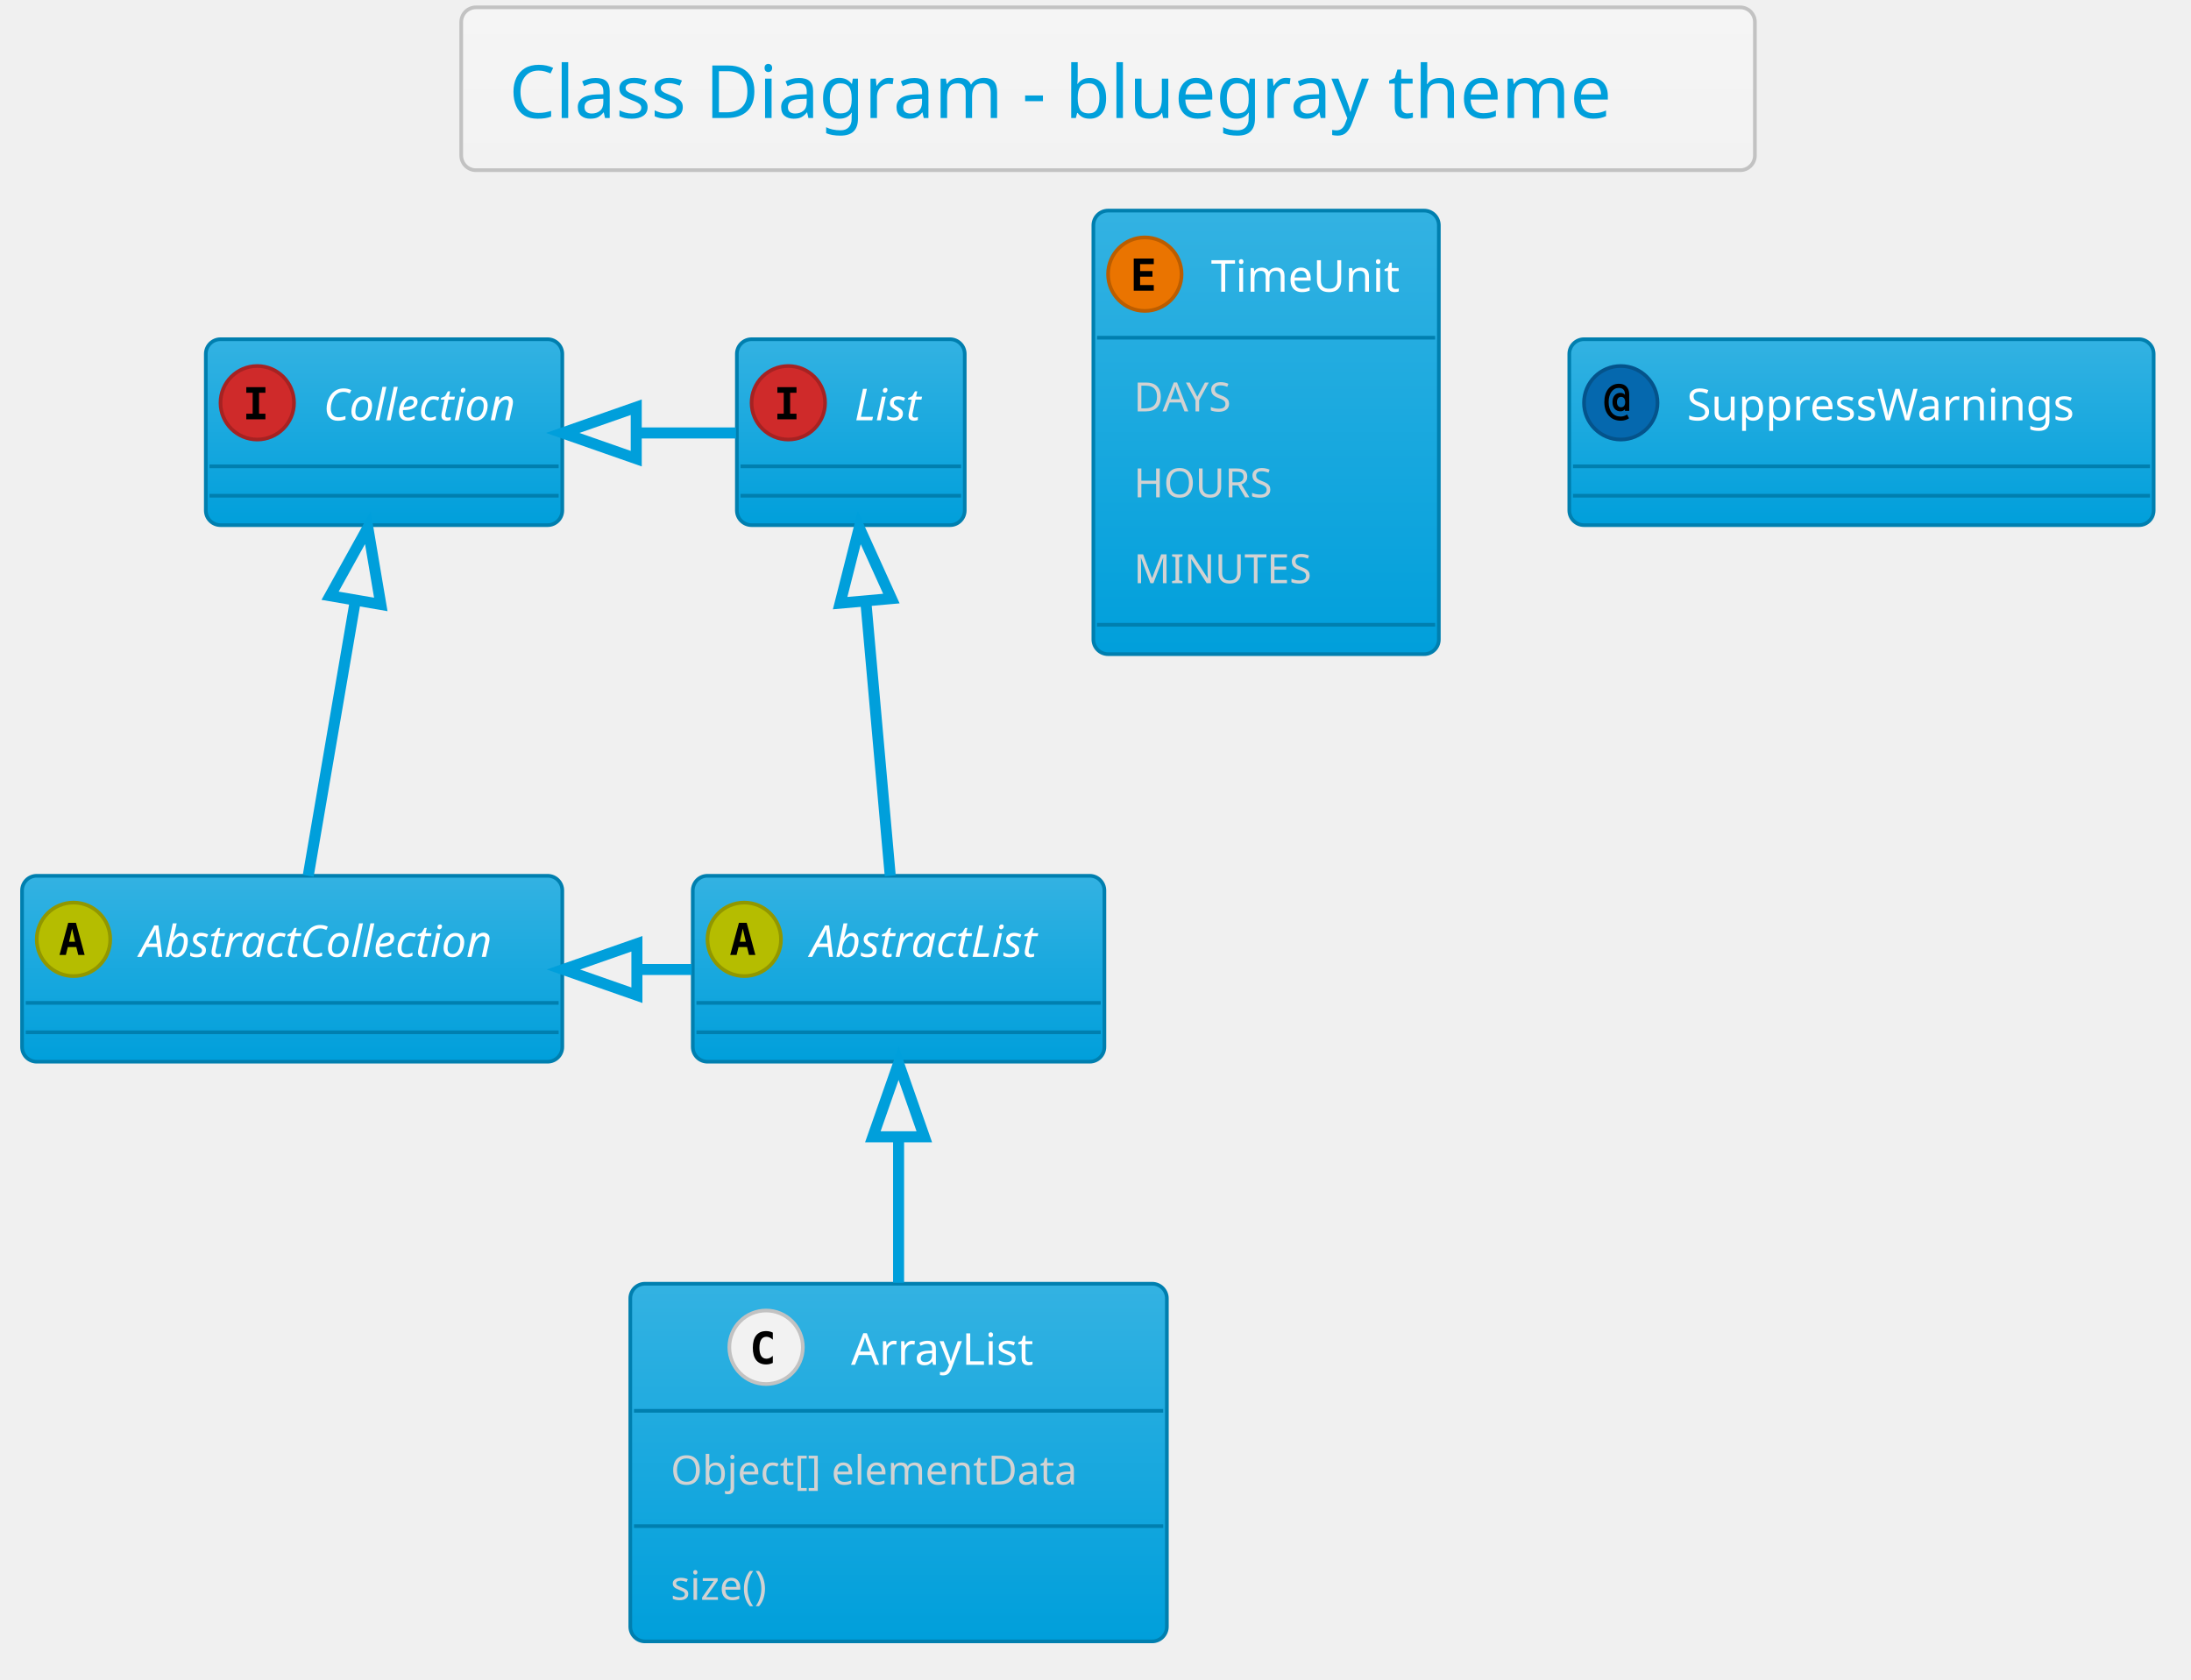
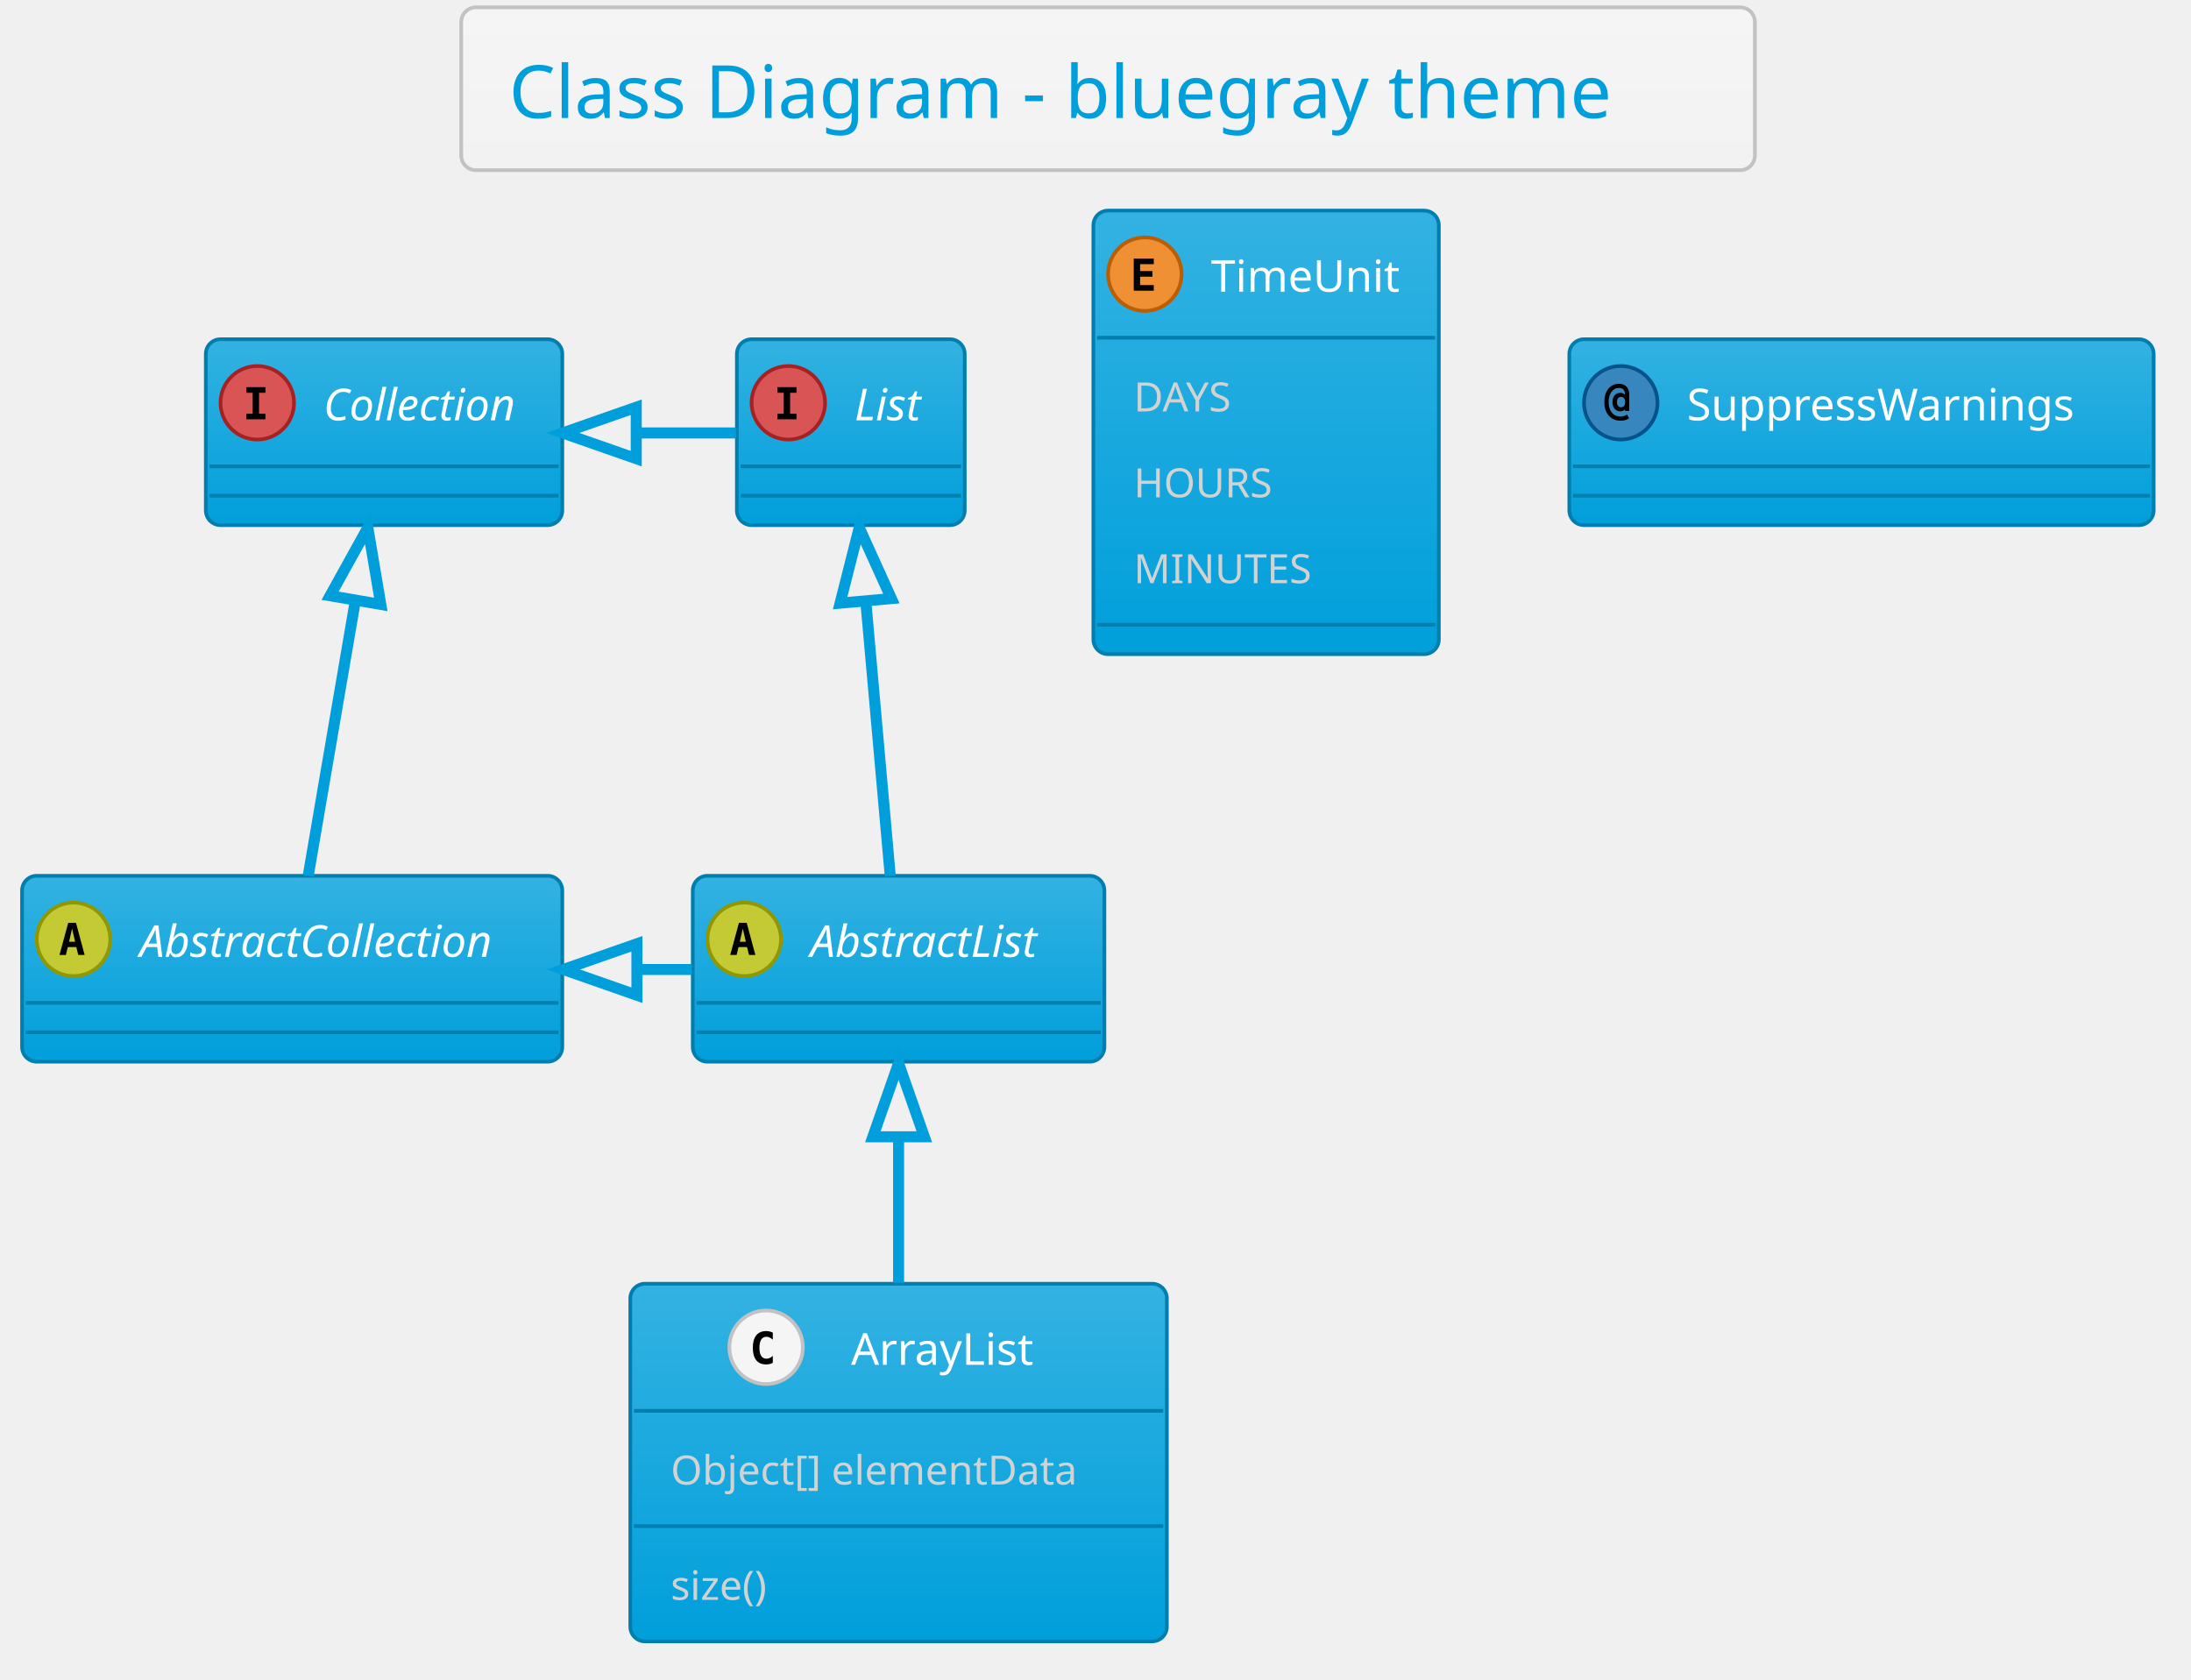
<svg xmlns="http://www.w3.org/2000/svg" contentScriptType="application/ecmascript" contentStyleType="text/css" height="476.042px" preserveAspectRatio="none" style="width:621px;height:476px;" version="1.1" viewBox="0 0 621 476" width="621.875px" zoomAndPan="magnify">
  <defs>
-     <linearGradient id="gwz2v43ssv1z90" x1="50%" x2="50%" y1="0%" y2="100%">
+     <linearGradient id="g1djbn017m70gc0" x1="50%" x2="50%" y1="0%" y2="100%">
      <stop offset="0%" stop-color="#F5F5F5" />
      <stop offset="100%" stop-color="#F2F2F2" />
    </linearGradient>
-     <linearGradient id="gwz2v43ssv1z91" x1="50%" x2="50%" y1="0%" y2="100%">
+     <linearGradient id="g1djbn017m70gc1" x1="50%" x2="50%" y1="0%" y2="100%">
      <stop offset="0%" stop-color="#33B2E2" />
      <stop offset="100%" stop-color="#009FDB" />
    </linearGradient>
  </defs>
  <g>
-     <rect fill="url(#gwz2v43ssv1z90)" height="46.153" rx="4.167" ry="4.167" style="stroke: #C2C2C2; stroke-width: 1.042;" width="366.667" x="130.729" y="2.083" />
+     <rect fill="url(#g1djbn017m70gc0)" height="46.153" rx="4.167" ry="4.167" style="stroke: #C2C2C2; stroke-width: 1.042;" width="366.667" x="130.729" y="2.083" />
    <text fill="#009FDB" font-family="Verdana" font-size="20.833" lengthAdjust="spacingAndGlyphs" textLength="339.583" x="144.271" y="33.445">Class Diagram - bluegray theme</text>
-     <rect fill="url(#gwz2v43ssv1z91)" height="52.692" id="AbstractList" rx="4.167" ry="4.167" style="stroke: #007FAF; stroke-width: 1.042;" width="116.667" x="196.354" y="248.236" />
-     <ellipse cx="210.938" cy="266.249" fill="#B5BD00" rx="10.417" ry="10.417" style="stroke: #919700; stroke-width: 1.042;" />
+     <rect fill="url(#g1djbn017m70gc1)" height="52.692" id="AbstractList" rx="4.167" ry="4.167" style="stroke: #007FAF; stroke-width: 1.042;" width="116.667" x="196.354" y="248.236" />
+     <ellipse cx="210.938" cy="266.249" fill="#C4CA33" rx="10.417" ry="10.417" style="stroke: #919700; stroke-width: 1.042;" />
    <path d="M210.531,263.205 L209.684,266.932 L211.393,266.932 L210.531,263.205 Z M209.44,261.561 L211.637,261.561 L214.095,270.676 L212.288,270.676 L211.735,268.43 L209.326,268.43 L208.773,270.676 L206.966,270.676 L209.44,261.561 Z " />
    <text fill="#FFFFFF" font-family="Verdana" font-size="12.5" font-style="italic" lengthAdjust="spacingAndGlyphs" textLength="75" x="229.688" y="271.22">AbstractList</text>
    <line style="stroke: #007FAF; stroke-width: 1.042;" x1="197.396" x2="311.979" y1="284.261" y2="284.261" />
    <line style="stroke: #007FAF; stroke-width: 1.042;" x1="197.396" x2="311.979" y1="292.594" y2="292.594" />
-     <rect fill="url(#gwz2v43ssv1z91)" height="52.692" id="AbstractCollection" rx="4.167" ry="4.167" style="stroke: #007FAF; stroke-width: 1.042;" width="153.125" x="6.25" y="248.236" />
-     <ellipse cx="20.833" cy="266.249" fill="#B5BD00" rx="10.417" ry="10.417" style="stroke: #919700; stroke-width: 1.042;" />
+     <rect fill="url(#g1djbn017m70gc1)" height="52.692" id="AbstractCollection" rx="4.167" ry="4.167" style="stroke: #007FAF; stroke-width: 1.042;" width="153.125" x="6.25" y="248.236" />
+     <ellipse cx="20.833" cy="266.249" fill="#C4CA33" rx="10.417" ry="10.417" style="stroke: #919700; stroke-width: 1.042;" />
    <path d="M20.426,263.205 L19.58,266.932 L21.289,266.932 L20.426,263.205 Z M19.336,261.561 L21.533,261.561 L23.991,270.676 L22.184,270.676 L21.631,268.43 L19.222,268.43 L18.669,270.676 L16.862,270.676 L19.336,261.561 Z " />
    <text fill="#FFFFFF" font-family="Verdana" font-size="12.5" font-style="italic" lengthAdjust="spacingAndGlyphs" textLength="111.458" x="39.583" y="271.22">AbstractCollection</text>
    <line style="stroke: #007FAF; stroke-width: 1.042;" x1="7.292" x2="158.333" y1="284.261" y2="284.261" />
    <line style="stroke: #007FAF; stroke-width: 1.042;" x1="7.292" x2="158.333" y1="292.594" y2="292.594" />
-     <rect fill="url(#gwz2v43ssv1z91)" height="52.692" id="List" rx="4.167" ry="4.167" style="stroke: #007FAF; stroke-width: 1.042;" width="64.583" x="208.854" y="96.153" />
-     <ellipse cx="223.438" cy="114.165" fill="#CF2A2A" rx="10.417" ry="10.417" style="stroke: #A62222; stroke-width: 1.042;" />
+     <rect fill="url(#g1djbn017m70gc1)" height="52.692" id="List" rx="4.167" ry="4.167" style="stroke: #007FAF; stroke-width: 1.042;" width="64.583" x="208.854" y="96.153" />
+     <ellipse cx="223.438" cy="114.165" fill="#D95555" rx="10.417" ry="10.417" style="stroke: #A62222; stroke-width: 1.042;" />
    <path d="M220.329,111.333 L220.329,109.738 L225.749,109.738 L225.749,111.333 L223.942,111.333 L223.942,117.258 L225.749,117.258 L225.749,118.853 L220.329,118.853 L220.329,117.258 L222.135,117.258 L222.135,111.333 L220.329,111.333 Z " />
    <text fill="#FFFFFF" font-family="Verdana" font-size="12.5" font-style="italic" lengthAdjust="spacingAndGlyphs" textLength="22.917" x="242.188" y="119.137">List</text>
    <line style="stroke: #007FAF; stroke-width: 1.042;" x1="209.896" x2="272.396" y1="132.178" y2="132.178" />
    <line style="stroke: #007FAF; stroke-width: 1.042;" x1="209.896" x2="272.396" y1="140.511" y2="140.511" />
-     <rect fill="url(#gwz2v43ssv1z91)" height="52.692" id="Collection" rx="4.167" ry="4.167" style="stroke: #007FAF; stroke-width: 1.042;" width="101.042" x="58.333" y="96.153" />
-     <ellipse cx="72.917" cy="114.165" fill="#CF2A2A" rx="10.417" ry="10.417" style="stroke: #A62222; stroke-width: 1.042;" />
+     <rect fill="url(#g1djbn017m70gc1)" height="52.692" id="Collection" rx="4.167" ry="4.167" style="stroke: #007FAF; stroke-width: 1.042;" width="101.042" x="58.333" y="96.153" />
+     <ellipse cx="72.917" cy="114.165" fill="#D95555" rx="10.417" ry="10.417" style="stroke: #A62222; stroke-width: 1.042;" />
    <path d="M69.808,111.333 L69.808,109.738 L75.228,109.738 L75.228,111.333 L73.421,111.333 L73.421,117.258 L75.228,117.258 L75.228,118.853 L69.808,118.853 L69.808,117.258 L71.615,117.258 L71.615,111.333 L69.808,111.333 Z " />
    <text fill="#FFFFFF" font-family="Verdana" font-size="12.5" font-style="italic" lengthAdjust="spacingAndGlyphs" textLength="59.375" x="91.667" y="119.137">Collection</text>
    <line style="stroke: #007FAF; stroke-width: 1.042;" x1="59.375" x2="158.333" y1="132.178" y2="132.178" />
    <line style="stroke: #007FAF; stroke-width: 1.042;" x1="59.375" x2="158.333" y1="140.511" y2="140.511" />
-     <rect fill="url(#gwz2v43ssv1z91)" height="101.376" id="ArrayList" rx="4.167" ry="4.167" style="stroke: #007FAF; stroke-width: 1.042;" width="152.083" x="178.646" y="363.861" />
-     <ellipse cx="217.135" cy="381.874" fill="#F2F2F2" rx="10.417" ry="10.417" style="stroke: #C2C2C2; stroke-width: 1.042;" />
+     <rect fill="url(#g1djbn017m70gc1)" height="101.376" id="ArrayList" rx="4.167" ry="4.167" style="stroke: #007FAF; stroke-width: 1.042;" width="152.083" x="178.646" y="363.861" />
+     <ellipse cx="217.135" cy="381.874" fill="#F5F5F5" rx="10.417" ry="10.417" style="stroke: #C2C2C2; stroke-width: 1.042;" />
    <path d="M219.04,386.301 Q218.617,386.512 218.144,386.626 Q217.673,386.74 217.168,386.74 Q215.312,386.74 214.336,385.536 Q213.376,384.315 213.376,382.02 Q213.376,379.709 214.336,378.504 Q215.312,377.284 217.168,377.284 Q217.673,377.284 218.144,377.398 Q218.633,377.495 219.04,377.723 L219.04,379.725 Q218.584,379.302 218.144,379.107 Q217.705,378.895 217.249,378.895 Q216.256,378.895 215.752,379.693 Q215.247,380.474 215.247,382.02 Q215.247,383.55 215.752,384.331 Q216.256,385.113 217.249,385.113 Q217.705,385.113 218.144,384.917 Q218.584,384.722 219.04,384.299 L219.04,386.301 Z " />
    <text fill="#FFFFFF" font-family="Verdana" font-size="12.5" lengthAdjust="spacingAndGlyphs" textLength="57.292" x="241.198" y="386.845">ArrayList</text>
    <line style="stroke: #007FAF; stroke-width: 1.042;" x1="179.688" x2="329.688" y1="399.886" y2="399.886" />
    <text fill="#D2D2D2" font-family="Verdana" font-size="11.458" lengthAdjust="spacingAndGlyphs" textLength="129.167" x="190.104" y="420.781">Object[] elementData</text>
    <line style="stroke: #007FAF; stroke-width: 1.042;" x1="179.688" x2="329.688" y1="432.562" y2="432.562" />
    <text fill="#D2D2D2" font-family="Verdana" font-size="11.458" lengthAdjust="spacingAndGlyphs" textLength="33.333" x="190.104" y="453.457">size()</text>
-     <rect fill="url(#gwz2v43ssv1z91)" height="125.719" id="TimeUnit" rx="4.167" ry="4.167" style="stroke: #007FAF; stroke-width: 1.042;" width="97.917" x="309.896" y="59.694" />
-     <ellipse cx="324.479" cy="77.707" fill="#EA7400" rx="10.417" ry="10.417" style="stroke: #BB5D00; stroke-width: 1.042;" />
+     <rect fill="url(#g1djbn017m70gc1)" height="125.719" id="TimeUnit" rx="4.167" ry="4.167" style="stroke: #007FAF; stroke-width: 1.042;" width="97.917" x="309.896" y="59.694" />
+     <ellipse cx="324.479" cy="77.707" fill="#EE9033" rx="10.417" ry="10.417" style="stroke: #BB5D00; stroke-width: 1.042;" />
    <path d="M327.018,82.394 L321.338,82.394 L321.338,73.28 L327.018,73.28 L327.018,74.875 L323.144,74.875 L323.144,76.828 L326.644,76.828 L326.644,78.423 L323.144,78.423 L323.144,80.799 L327.018,80.799 L327.018,82.394 Z " />
    <text fill="#FFFFFF" font-family="Verdana" font-size="12.5" lengthAdjust="spacingAndGlyphs" textLength="56.25" x="343.229" y="82.678">TimeUnit</text>
    <line style="stroke: #007FAF; stroke-width: 1.042;" x1="310.938" x2="406.771" y1="95.719" y2="95.719" />
    <text fill="#D2D2D2" font-family="Verdana" font-size="11.458" lengthAdjust="spacingAndGlyphs" textLength="33.333" x="321.354" y="116.614">DAYS</text>
    <text fill="#D2D2D2" font-family="Verdana" font-size="11.458" lengthAdjust="spacingAndGlyphs" textLength="42.708" x="321.354" y="140.957">HOURS</text>
    <text fill="#D2D2D2" font-family="Verdana" font-size="11.458" lengthAdjust="spacingAndGlyphs" textLength="54.167" x="321.354" y="165.299">MINUTES</text>
    <line style="stroke: #007FAF; stroke-width: 1.042;" x1="310.938" x2="406.771" y1="177.08" y2="177.08" />
-     <rect fill="url(#gwz2v43ssv1z91)" height="52.692" id="SuppressWarnings" rx="4.167" ry="4.167" style="stroke: #007FAF; stroke-width: 1.042;" width="165.625" x="444.792" y="96.153" />
-     <ellipse cx="459.375" cy="114.165" fill="#0568AE" rx="10.417" ry="10.417" style="stroke: #04538B; stroke-width: 1.042;" />
+     <rect fill="url(#g1djbn017m70gc1)" height="52.692" id="SuppressWarnings" rx="4.167" ry="4.167" style="stroke: #007FAF; stroke-width: 1.042;" width="165.625" x="444.792" y="96.153" />
+     <ellipse cx="459.375" cy="114.165" fill="#3786BE" rx="10.417" ry="10.417" style="stroke: #04538B; stroke-width: 1.042;" />
    <path d="M460.628,113.97 Q460.628,113.27 460.319,112.879 Q460.01,112.489 459.456,112.489 Q458.919,112.489 458.61,112.879 Q458.301,113.27 458.301,113.97 Q458.301,114.653 458.61,115.044 Q458.919,115.435 459.456,115.435 Q460.01,115.435 460.319,115.044 Q460.628,114.653 460.628,113.97 Z M461.768,116.46 L460.563,116.46 L460.563,115.972 Q460.335,116.281 460.01,116.444 Q459.7,116.59 459.261,116.59 Q458.268,116.59 457.65,115.874 Q457.031,115.142 457.031,113.97 Q457.031,112.782 457.634,112.066 Q458.252,111.35 459.261,111.35 Q459.7,111.35 460.026,111.496 Q460.352,111.642 460.563,111.935 L460.563,111.691 Q460.563,110.861 460.107,110.406 Q459.652,109.95 458.822,109.95 Q457.552,109.95 456.738,111.073 Q455.941,112.18 455.941,113.97 Q455.941,115.842 456.868,116.965 Q457.796,118.072 459.342,118.072 Q459.831,118.072 460.286,117.925 Q460.742,117.778 461.165,117.486 L461.719,118.56 Q461.231,118.902 460.644,119.064 Q460.059,119.243 459.408,119.243 Q457.259,119.243 455.99,117.811 Q454.72,116.395 454.72,113.97 Q454.72,111.61 455.859,110.194 Q457.015,108.778 458.887,108.778 Q460.221,108.778 460.986,109.575 Q461.768,110.373 461.768,111.773 L461.768,116.46 Z " />
    <text fill="#FFFFFF" font-family="Verdana" font-size="12.5" lengthAdjust="spacingAndGlyphs" textLength="123.958" x="478.125" y="119.137">SuppressWarnings</text>
    <line style="stroke: #007FAF; stroke-width: 1.042;" x1="445.833" x2="609.375" y1="132.178" y2="132.178" />
    <line style="stroke: #007FAF; stroke-width: 1.042;" x1="445.833" x2="609.375" y1="140.511" y2="140.511" />
    <path d="M245.397,170.458 C247.682,196.123 250.414,226.804 252.322,248.227 " fill="none" id="List&lt;-AbstractList" style="stroke: #009FDB; stroke-width: 3.125;" />
    <polygon fill="none" points="238.12,170.952,243.536,149.555,252.646,169.659,238.12,170.952" style="stroke: #009FDB; stroke-width: 3.125;" />
    <path d="M100.679,170.458 C96.284,196.123 91.031,226.804 87.362,248.227 " fill="none" id="Collection&lt;-AbstractCollection" style="stroke: #009FDB; stroke-width: 3.125;" />
    <polygon fill="none" points="93.555,168.858,104.258,149.555,107.929,171.32,93.555,168.858" style="stroke: #009FDB; stroke-width: 3.125;" />
    <path d="M180.602,122.715 C189.939,122.715 199.277,122.715 208.614,122.715 " fill="none" id="Collection&lt;-List" style="stroke: #009FDB; stroke-width: 3.125;" />
    <polygon fill="none" points="180.33,130.007,159.497,122.715,180.33,115.424,180.33,130.007" style="stroke: #009FDB; stroke-width: 3.125;" />
    <path d="M180.711,274.799 C185.826,274.799 190.94,274.799 196.054,274.799 " fill="none" id="AbstractCollection&lt;-AbstractList" style="stroke: #009FDB; stroke-width: 3.125;" />
    <polygon fill="none" points="180.52,282.09,159.686,274.799,180.52,267.507,180.52,282.09" style="stroke: #009FDB; stroke-width: 3.125;" />
    <path d="M254.688,322.249 C254.688,335.564 254.688,350.092 254.688,363.593 " fill="none" id="AbstractList&lt;-ArrayList" style="stroke: #009FDB; stroke-width: 3.125;" />
    <polygon fill="none" points="247.396,322.215,254.688,301.382,261.979,322.215,247.396,322.215" style="stroke: #009FDB; stroke-width: 3.125;" />
  </g>
</svg>
